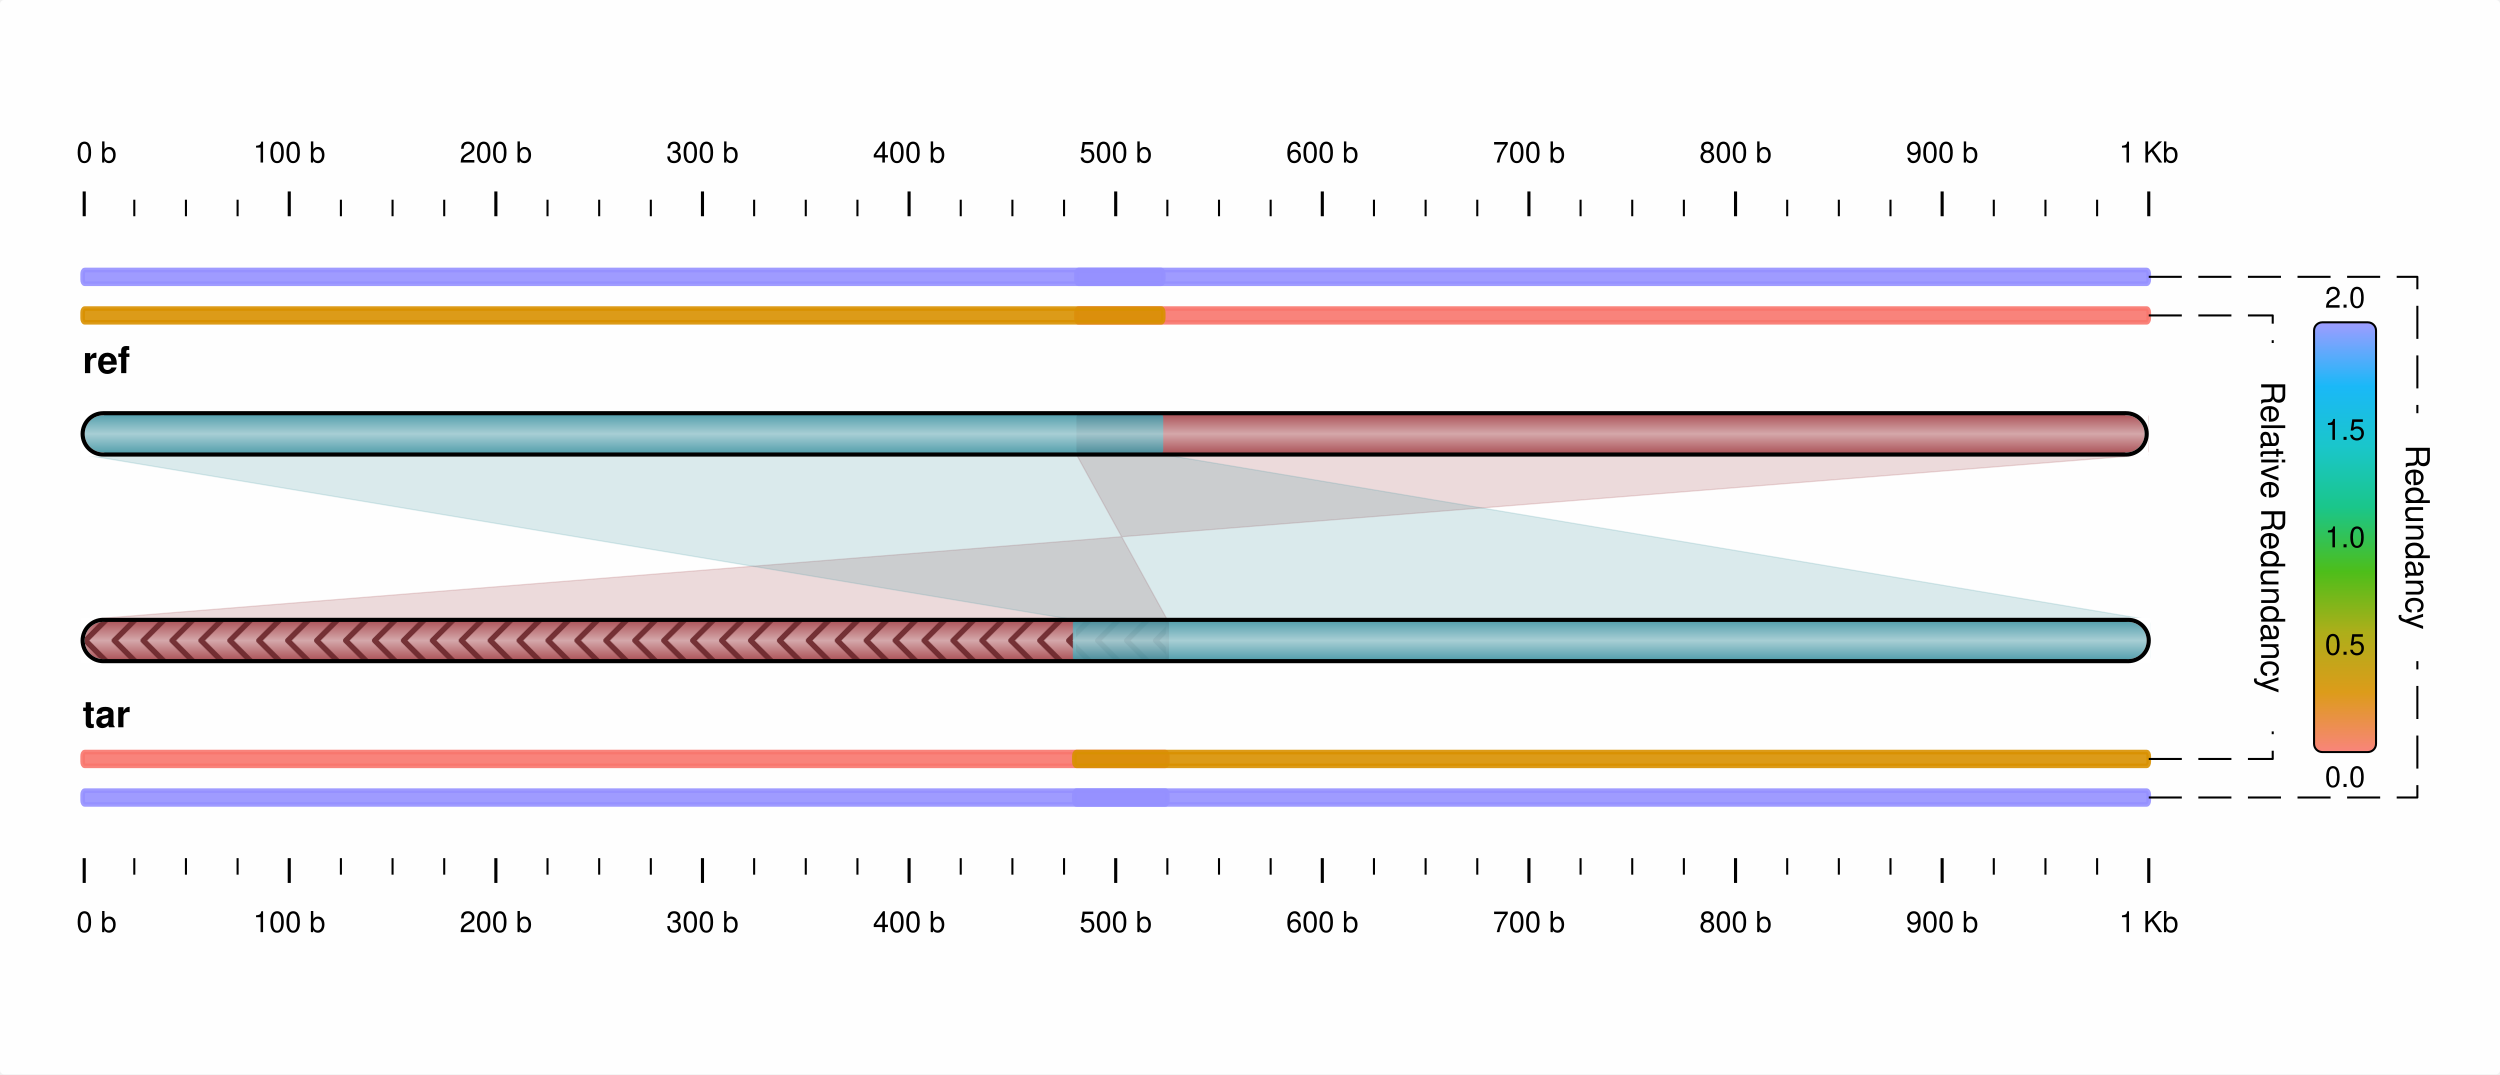
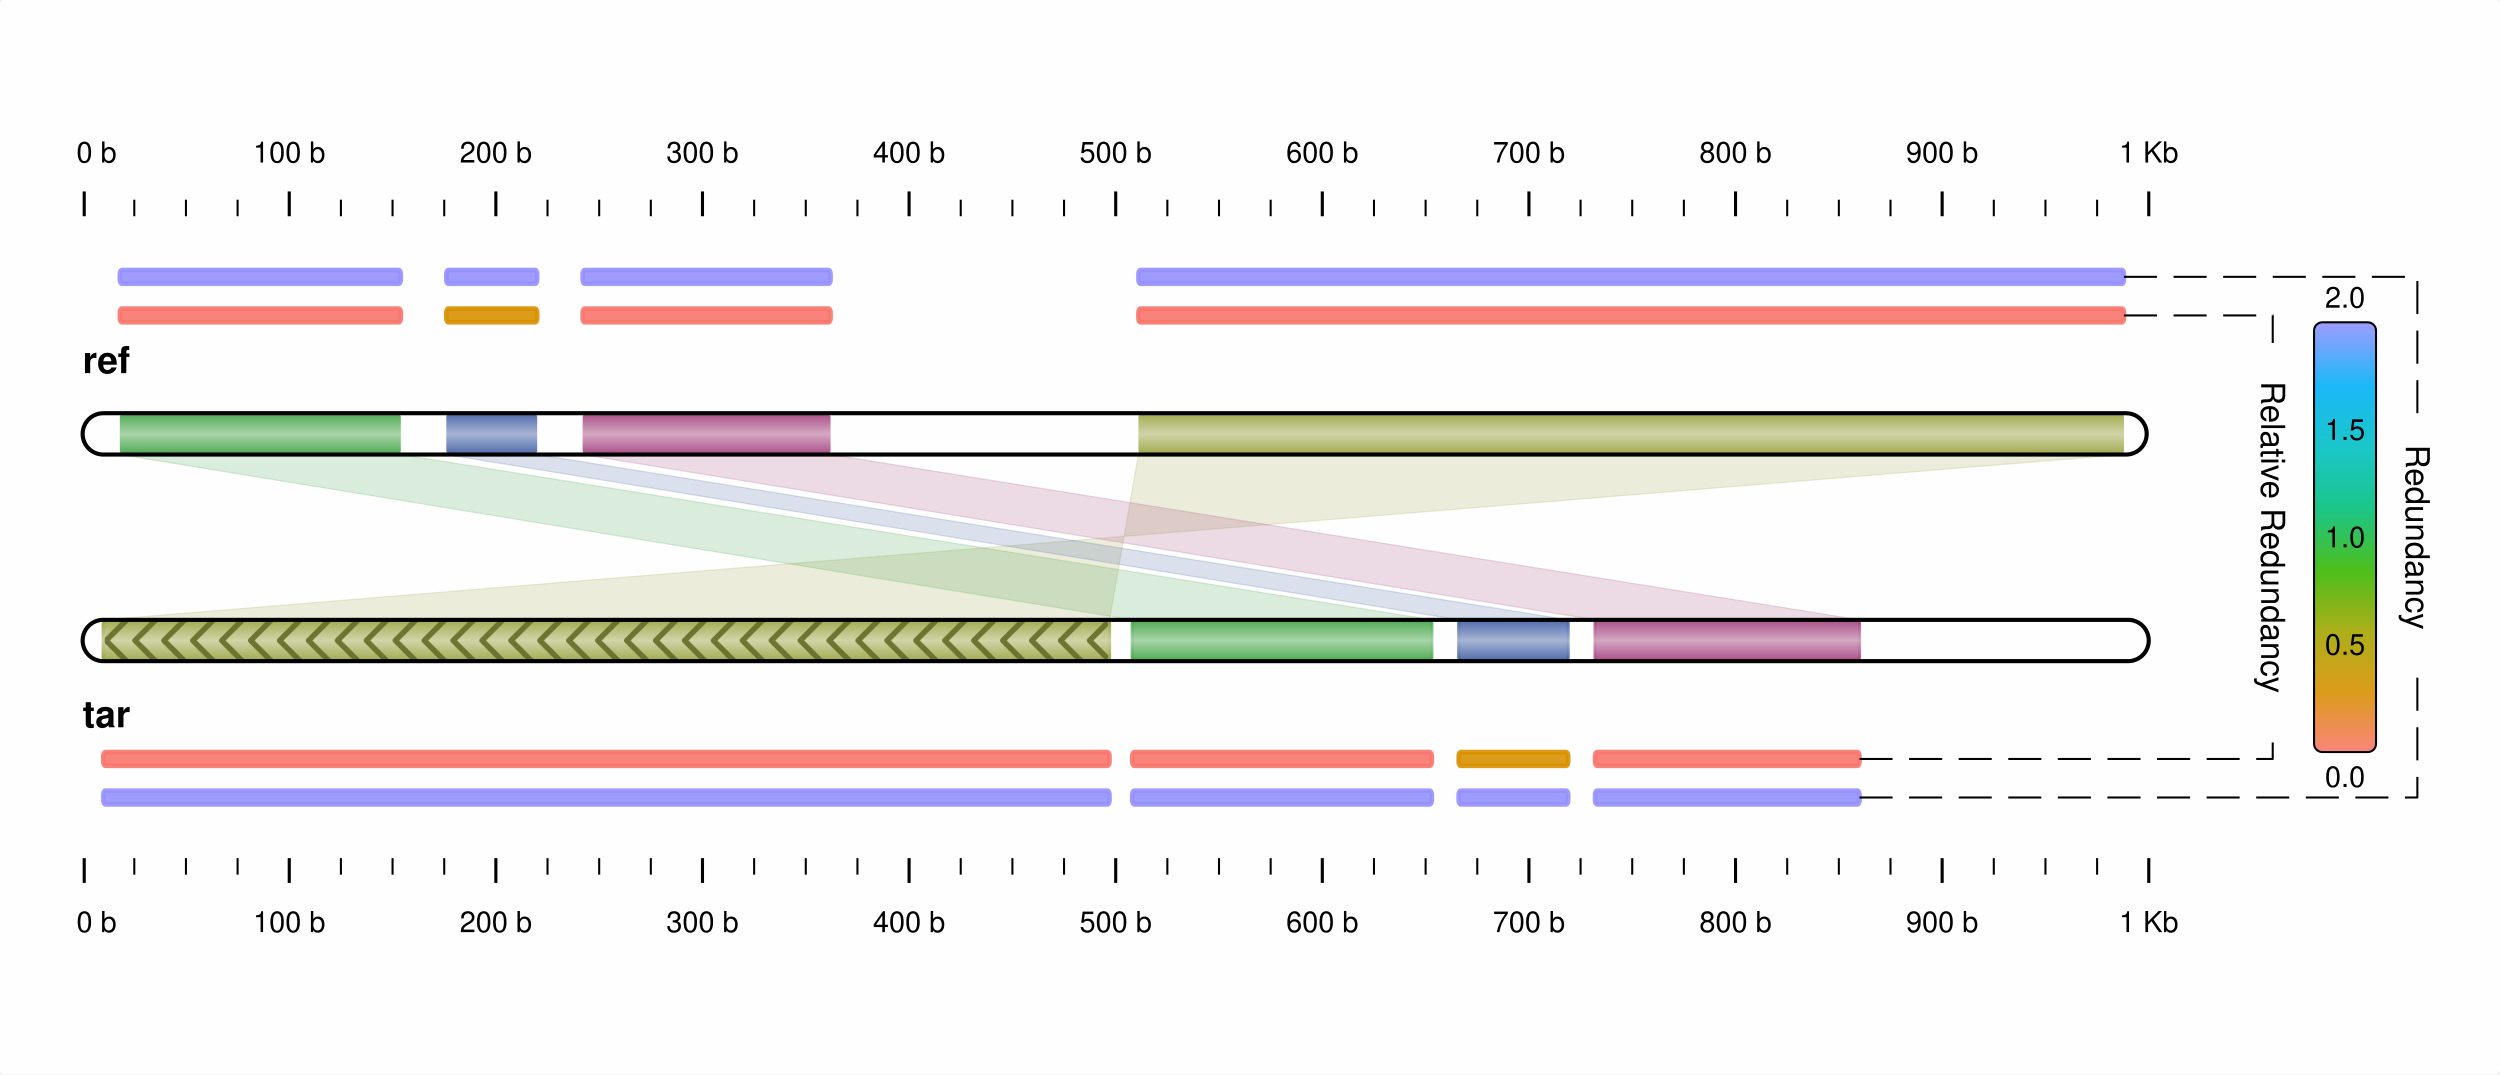
<svg xmlns="http://www.w3.org/2000/svg" viewBox="0 0 605 260">
  <rect x="0.00" y="0.00" width="605.00" height="260.00" rx="1.00" ry="1.00" fill="white" fill-opacity="0.90" stroke="white" stroke-width="0.00" stroke-opacity="1.00" />
  <text id="18.50000039.333332" x="18.50" y="39.33" dominant-baseline="" baseline-shift="" alignment-baseline="" font-size="7px" font-family="Helvetica,Arial" font-variant="normal" text-anchor="start" text-align="start" line-height="125%%">
0 b</text>
  <line id="20.37500046.33333220.37500052.333332" x1="20.38" y1="46.33" x2="20.38" y2="52.33" stroke-width="0.75" stroke="black" />
  <line id="32.50000048.33333232.50000052.333332" x1="32.50" y1="48.33" x2="32.50" y2="52.33" stroke-width="0.50" stroke="black" />
  <line id="45.00000048.33333245.00000052.333332" x1="45.00" y1="48.33" x2="45.00" y2="52.33" stroke-width="0.50" stroke="black" />
  <line id="57.50000048.33333257.50000052.333332" x1="57.50" y1="48.33" x2="57.50" y2="52.33" stroke-width="0.50" stroke="black" />
  <line id="70.00000046.33333270.00000052.333332" x1="70.00" y1="46.33" x2="70.00" y2="52.33" stroke-width="0.75" stroke="black" />
  <text id="70.00000039.333332" x="70.00" y="39.33" dominant-baseline="" baseline-shift="" alignment-baseline="" font-size="7px" font-weight="normal" font-family="Helvetica,Arial" font-variant="normal" text-anchor="middle" text-align="start" line-height="125%%">
100 b</text>
  <line id="82.50000048.33333282.50000052.333332" x1="82.50" y1="48.33" x2="82.50" y2="52.33" stroke-width="0.50" stroke="black" />
  <line id="95.00000048.33333295.00000052.333332" x1="95.00" y1="48.33" x2="95.00" y2="52.33" stroke-width="0.50" stroke="black" />
  <line id="107.50000048.333332107.50000052.333332" x1="107.50" y1="48.33" x2="107.50" y2="52.33" stroke-width="0.50" stroke="black" />
  <line id="120.00000046.333332120.00000052.333332" x1="120.00" y1="46.33" x2="120.00" y2="52.33" stroke-width="0.75" stroke="black" />
  <text id="120.00000039.333332" x="120.00" y="39.33" dominant-baseline="" baseline-shift="" alignment-baseline="" font-size="7px" font-weight="normal" font-family="Helvetica,Arial" font-variant="normal" text-anchor="middle" text-align="start" line-height="125%%">
200 b</text>
  <line id="132.50000048.333332132.50000052.333332" x1="132.50" y1="48.33" x2="132.50" y2="52.33" stroke-width="0.50" stroke="black" />
  <line id="145.00000048.333332145.00000052.333332" x1="145.00" y1="48.33" x2="145.00" y2="52.33" stroke-width="0.50" stroke="black" />
  <line id="157.50000048.333332157.50000052.333332" x1="157.50" y1="48.33" x2="157.50" y2="52.33" stroke-width="0.50" stroke="black" />
  <line id="170.00000046.333332170.00000052.333332" x1="170.00" y1="46.33" x2="170.00" y2="52.33" stroke-width="0.75" stroke="black" />
  <text id="170.00000039.333332" x="170.00" y="39.33" dominant-baseline="" baseline-shift="" alignment-baseline="" font-size="7px" font-weight="normal" font-family="Helvetica,Arial" font-variant="normal" text-anchor="middle" text-align="start" line-height="125%%">
300 b</text>
  <line id="182.50000048.333332182.50000052.333332" x1="182.50" y1="48.33" x2="182.50" y2="52.33" stroke-width="0.50" stroke="black" />
  <line id="195.00000048.333332195.00000052.333332" x1="195.00" y1="48.33" x2="195.00" y2="52.33" stroke-width="0.50" stroke="black" />
  <line id="207.50000048.333332207.50000052.333332" x1="207.50" y1="48.33" x2="207.50" y2="52.33" stroke-width="0.50" stroke="black" />
  <line id="220.00000046.333332220.00000052.333332" x1="220.00" y1="46.33" x2="220.00" y2="52.33" stroke-width="0.75" stroke="black" />
  <text id="220.00000039.333332" x="220.00" y="39.33" dominant-baseline="" baseline-shift="" alignment-baseline="" font-size="7px" font-weight="normal" font-family="Helvetica,Arial" font-variant="normal" text-anchor="middle" text-align="start" line-height="125%%">
400 b</text>
  <line id="232.50000048.333332232.50000052.333332" x1="232.50" y1="48.33" x2="232.50" y2="52.33" stroke-width="0.50" stroke="black" />
  <line id="245.00000048.333332245.00000052.333332" x1="245.00" y1="48.33" x2="245.00" y2="52.33" stroke-width="0.50" stroke="black" />
  <line id="257.50000048.333332257.50000052.333332" x1="257.50" y1="48.33" x2="257.50" y2="52.33" stroke-width="0.50" stroke="black" />
  <line id="270.00000046.333332270.00000052.333332" x1="270.00" y1="46.33" x2="270.00" y2="52.33" stroke-width="0.75" stroke="black" />
  <text id="270.00000039.333332" x="270.00" y="39.33" dominant-baseline="" baseline-shift="" alignment-baseline="" font-size="7px" font-weight="normal" font-family="Helvetica,Arial" font-variant="normal" text-anchor="middle" text-align="start" line-height="125%%">
500 b</text>
  <line id="282.50000048.333332282.50000052.333332" x1="282.50" y1="48.33" x2="282.50" y2="52.33" stroke-width="0.50" stroke="black" />
  <line id="295.00000048.333332295.00000052.333332" x1="295.00" y1="48.33" x2="295.00" y2="52.33" stroke-width="0.50" stroke="black" />
  <line id="307.50000048.333332307.50000052.333332" x1="307.50" y1="48.33" x2="307.50" y2="52.33" stroke-width="0.50" stroke="black" />
  <line id="320.00000046.333332320.00000052.333332" x1="320.00" y1="46.33" x2="320.00" y2="52.33" stroke-width="0.75" stroke="black" />
  <text id="320.00000039.333332" x="320.00" y="39.33" dominant-baseline="" baseline-shift="" alignment-baseline="" font-size="7px" font-weight="normal" font-family="Helvetica,Arial" font-variant="normal" text-anchor="middle" text-align="start" line-height="125%%">
600 b</text>
  <line id="332.50000048.333332332.50000052.333332" x1="332.50" y1="48.33" x2="332.50" y2="52.33" stroke-width="0.50" stroke="black" />
  <line id="345.00000048.333332345.00000052.333332" x1="345.00" y1="48.33" x2="345.00" y2="52.33" stroke-width="0.50" stroke="black" />
  <line id="357.50000048.333332357.50000052.333332" x1="357.50" y1="48.33" x2="357.50" y2="52.33" stroke-width="0.50" stroke="black" />
  <line id="370.00000046.333332370.00000052.333332" x1="370.00" y1="46.33" x2="370.00" y2="52.33" stroke-width="0.75" stroke="black" />
  <text id="370.00000039.333332" x="370.00" y="39.33" dominant-baseline="" baseline-shift="" alignment-baseline="" font-size="7px" font-weight="normal" font-family="Helvetica,Arial" font-variant="normal" text-anchor="middle" text-align="start" line-height="125%%">
700 b</text>
  <line id="382.50000048.333332382.50000052.333332" x1="382.50" y1="48.33" x2="382.50" y2="52.33" stroke-width="0.50" stroke="black" />
  <line id="395.00000048.333332395.00000052.333332" x1="395.00" y1="48.33" x2="395.00" y2="52.33" stroke-width="0.50" stroke="black" />
  <line id="407.50000048.333332407.50000052.333332" x1="407.50" y1="48.33" x2="407.50" y2="52.33" stroke-width="0.50" stroke="black" />
  <line id="420.00000046.333332420.00000052.333332" x1="420.00" y1="46.33" x2="420.00" y2="52.33" stroke-width="0.75" stroke="black" />
  <text id="420.00000039.333332" x="420.00" y="39.33" dominant-baseline="" baseline-shift="" alignment-baseline="" font-size="7px" font-weight="normal" font-family="Helvetica,Arial" font-variant="normal" text-anchor="middle" text-align="start" line-height="125%%">
800 b</text>
  <line id="432.50000048.333332432.50000052.333332" x1="432.50" y1="48.33" x2="432.50" y2="52.33" stroke-width="0.50" stroke="black" />
  <line id="445.00000048.333332445.00000052.333332" x1="445.00" y1="48.33" x2="445.00" y2="52.33" stroke-width="0.50" stroke="black" />
  <line id="457.50000048.333332457.50000052.333332" x1="457.50" y1="48.33" x2="457.50" y2="52.33" stroke-width="0.50" stroke="black" />
  <line id="470.00000046.333332470.00000052.333332" x1="470.00" y1="46.33" x2="470.00" y2="52.33" stroke-width="0.75" stroke="black" />
  <text id="470.00000039.333332" x="470.00" y="39.33" dominant-baseline="" baseline-shift="" alignment-baseline="" font-size="7px" font-weight="normal" font-family="Helvetica,Arial" font-variant="normal" text-anchor="middle" text-align="start" line-height="125%%">
900 b</text>
  <line id="482.50000048.333332482.50000052.333332" x1="482.50" y1="48.33" x2="482.50" y2="52.33" stroke-width="0.50" stroke="black" />
  <line id="495.00000048.333332495.00000052.333332" x1="495.00" y1="48.33" x2="495.00" y2="52.33" stroke-width="0.50" stroke="black" />
  <line id="507.50000048.333332507.50000052.333332" x1="507.50" y1="48.33" x2="507.50" y2="52.33" stroke-width="0.50" stroke="black" />
  <line id="520.00000046.333332520.00000052.333332" x1="520.00" y1="46.33" x2="520.00" y2="52.33" stroke-width="0.75" stroke="black" />
  <text id="520.00000039.333332" x="520.00" y="39.33" dominant-baseline="" baseline-shift="" alignment-baseline="" font-size="7px" font-weight="normal" font-family="Helvetica,Arial" font-variant="normal" text-anchor="middle" text-align="start" line-height="125%%">
1 Kb</text>
  <text id="18.500000225.566666" x="18.50" y="225.57" dominant-baseline="" baseline-shift="" alignment-baseline="" font-size="7px" font-family="Helvetica,Arial" font-variant="normal" text-anchor="start" text-align="start" line-height="125%%">
0 b</text>
  <line id="20.375000213.66667220.375000207.666672" x1="20.38" y1="213.67" x2="20.38" y2="207.67" stroke-width="0.75" stroke="black" />
  <line id="32.500000211.66667232.500000207.666672" x1="32.50" y1="211.67" x2="32.50" y2="207.67" stroke-width="0.50" stroke="black" />
  <line id="45.000000211.66667245.000000207.666672" x1="45.00" y1="211.67" x2="45.00" y2="207.67" stroke-width="0.50" stroke="black" />
  <line id="57.500000211.66667257.500000207.666672" x1="57.50" y1="211.67" x2="57.50" y2="207.67" stroke-width="0.50" stroke="black" />
  <line id="70.000000213.66667270.000000207.666672" x1="70.00" y1="213.67" x2="70.00" y2="207.67" stroke-width="0.75" stroke="black" />
  <text id="70.000000225.566666" x="70.00" y="225.57" dominant-baseline="" baseline-shift="" alignment-baseline="" font-size="7px" font-weight="normal" font-family="Helvetica,Arial" font-variant="normal" text-anchor="middle" text-align="start" line-height="125%%">
100 b</text>
  <line id="82.500000211.66667282.500000207.666672" x1="82.50" y1="211.67" x2="82.50" y2="207.67" stroke-width="0.50" stroke="black" />
  <line id="95.000000211.66667295.000000207.666672" x1="95.00" y1="211.67" x2="95.00" y2="207.67" stroke-width="0.50" stroke="black" />
  <line id="107.500000211.666672107.500000207.666672" x1="107.50" y1="211.67" x2="107.50" y2="207.67" stroke-width="0.50" stroke="black" />
  <line id="120.000000213.666672120.000000207.666672" x1="120.00" y1="213.67" x2="120.00" y2="207.67" stroke-width="0.75" stroke="black" />
  <text id="120.000000225.566666" x="120.00" y="225.57" dominant-baseline="" baseline-shift="" alignment-baseline="" font-size="7px" font-weight="normal" font-family="Helvetica,Arial" font-variant="normal" text-anchor="middle" text-align="start" line-height="125%%">
200 b</text>
  <line id="132.500000211.666672132.500000207.666672" x1="132.50" y1="211.67" x2="132.50" y2="207.67" stroke-width="0.50" stroke="black" />
  <line id="145.000000211.666672145.000000207.666672" x1="145.00" y1="211.67" x2="145.00" y2="207.67" stroke-width="0.50" stroke="black" />
  <line id="157.500000211.666672157.500000207.666672" x1="157.50" y1="211.67" x2="157.50" y2="207.67" stroke-width="0.50" stroke="black" />
  <line id="170.000000213.666672170.000000207.666672" x1="170.00" y1="213.67" x2="170.00" y2="207.67" stroke-width="0.75" stroke="black" />
  <text id="170.000000225.566666" x="170.00" y="225.57" dominant-baseline="" baseline-shift="" alignment-baseline="" font-size="7px" font-weight="normal" font-family="Helvetica,Arial" font-variant="normal" text-anchor="middle" text-align="start" line-height="125%%">
300 b</text>
  <line id="182.500000211.666672182.500000207.666672" x1="182.50" y1="211.67" x2="182.50" y2="207.67" stroke-width="0.50" stroke="black" />
  <line id="195.000000211.666672195.000000207.666672" x1="195.00" y1="211.67" x2="195.00" y2="207.67" stroke-width="0.50" stroke="black" />
  <line id="207.500000211.666672207.500000207.666672" x1="207.50" y1="211.67" x2="207.50" y2="207.67" stroke-width="0.50" stroke="black" />
  <line id="220.000000213.666672220.000000207.666672" x1="220.00" y1="213.67" x2="220.00" y2="207.67" stroke-width="0.75" stroke="black" />
  <text id="220.000000225.566666" x="220.00" y="225.57" dominant-baseline="" baseline-shift="" alignment-baseline="" font-size="7px" font-weight="normal" font-family="Helvetica,Arial" font-variant="normal" text-anchor="middle" text-align="start" line-height="125%%">
400 b</text>
  <line id="232.500000211.666672232.500000207.666672" x1="232.50" y1="211.67" x2="232.50" y2="207.67" stroke-width="0.50" stroke="black" />
  <line id="245.000000211.666672245.000000207.666672" x1="245.00" y1="211.67" x2="245.00" y2="207.67" stroke-width="0.50" stroke="black" />
  <line id="257.500000211.666672257.500000207.666672" x1="257.50" y1="211.67" x2="257.50" y2="207.67" stroke-width="0.50" stroke="black" />
  <line id="270.000000213.666672270.000000207.666672" x1="270.00" y1="213.67" x2="270.00" y2="207.67" stroke-width="0.75" stroke="black" />
  <text id="270.000000225.566666" x="270.00" y="225.57" dominant-baseline="" baseline-shift="" alignment-baseline="" font-size="7px" font-weight="normal" font-family="Helvetica,Arial" font-variant="normal" text-anchor="middle" text-align="start" line-height="125%%">
500 b</text>
  <line id="282.500000211.666672282.500000207.666672" x1="282.50" y1="211.67" x2="282.50" y2="207.67" stroke-width="0.50" stroke="black" />
  <line id="295.000000211.666672295.000000207.666672" x1="295.00" y1="211.67" x2="295.00" y2="207.67" stroke-width="0.50" stroke="black" />
  <line id="307.500000211.666672307.500000207.666672" x1="307.50" y1="211.67" x2="307.50" y2="207.67" stroke-width="0.50" stroke="black" />
  <line id="320.000000213.666672320.000000207.666672" x1="320.00" y1="213.67" x2="320.00" y2="207.67" stroke-width="0.75" stroke="black" />
  <text id="320.000000225.566666" x="320.00" y="225.57" dominant-baseline="" baseline-shift="" alignment-baseline="" font-size="7px" font-weight="normal" font-family="Helvetica,Arial" font-variant="normal" text-anchor="middle" text-align="start" line-height="125%%">
600 b</text>
  <line id="332.500000211.666672332.500000207.666672" x1="332.50" y1="211.67" x2="332.50" y2="207.67" stroke-width="0.50" stroke="black" />
  <line id="345.000000211.666672345.000000207.666672" x1="345.00" y1="211.67" x2="345.00" y2="207.67" stroke-width="0.50" stroke="black" />
  <line id="357.500000211.666672357.500000207.666672" x1="357.50" y1="211.67" x2="357.50" y2="207.67" stroke-width="0.50" stroke="black" />
  <line id="370.000000213.666672370.000000207.666672" x1="370.00" y1="213.67" x2="370.00" y2="207.67" stroke-width="0.75" stroke="black" />
  <text id="370.000000225.566666" x="370.00" y="225.57" dominant-baseline="" baseline-shift="" alignment-baseline="" font-size="7px" font-weight="normal" font-family="Helvetica,Arial" font-variant="normal" text-anchor="middle" text-align="start" line-height="125%%">
700 b</text>
  <line id="382.500000211.666672382.500000207.666672" x1="382.50" y1="211.67" x2="382.50" y2="207.67" stroke-width="0.50" stroke="black" />
  <line id="395.000000211.666672395.000000207.666672" x1="395.00" y1="211.67" x2="395.00" y2="207.67" stroke-width="0.50" stroke="black" />
  <line id="407.500000211.666672407.500000207.666672" x1="407.50" y1="211.67" x2="407.50" y2="207.67" stroke-width="0.50" stroke="black" />
  <line id="420.000000213.666672420.000000207.666672" x1="420.00" y1="213.67" x2="420.00" y2="207.67" stroke-width="0.75" stroke="black" />
  <text id="420.000000225.566666" x="420.00" y="225.57" dominant-baseline="" baseline-shift="" alignment-baseline="" font-size="7px" font-weight="normal" font-family="Helvetica,Arial" font-variant="normal" text-anchor="middle" text-align="start" line-height="125%%">
800 b</text>
  <line id="432.500000211.666672432.500000207.666672" x1="432.50" y1="211.67" x2="432.50" y2="207.67" stroke-width="0.50" stroke="black" />
  <line id="445.000000211.666672445.000000207.666672" x1="445.00" y1="211.67" x2="445.00" y2="207.67" stroke-width="0.50" stroke="black" />
  <line id="457.500000211.666672457.500000207.666672" x1="457.50" y1="211.67" x2="457.50" y2="207.67" stroke-width="0.50" stroke="black" />
  <line id="470.000000213.666672470.000000207.666672" x1="470.00" y1="213.67" x2="470.00" y2="207.67" stroke-width="0.75" stroke="black" />
  <text id="470.000000225.566666" x="470.00" y="225.57" dominant-baseline="" baseline-shift="" alignment-baseline="" font-size="7px" font-weight="normal" font-family="Helvetica,Arial" font-variant="normal" text-anchor="middle" text-align="start" line-height="125%%">
900 b</text>
  <line id="482.500000211.666672482.500000207.666672" x1="482.50" y1="211.67" x2="482.50" y2="207.67" stroke-width="0.50" stroke="black" />
  <line id="495.000000211.666672495.000000207.666672" x1="495.00" y1="211.67" x2="495.00" y2="207.67" stroke-width="0.50" stroke="black" />
  <line id="507.500000211.666672507.500000207.666672" x1="507.50" y1="211.67" x2="507.50" y2="207.67" stroke-width="0.50" stroke="black" />
  <line id="520.000000213.666672520.000000207.666672" x1="520.00" y1="213.67" x2="520.00" y2="207.67" stroke-width="0.75" stroke="black" />
  <text id="520.000000225.566666" x="520.00" y="225.57" dominant-baseline="" baseline-shift="" alignment-baseline="" font-size="7px" font-weight="normal" font-family="Helvetica,Arial" font-variant="normal" text-anchor="middle" text-align="start" line-height="125%%">
1 Kb</text>
  <defs id="">
-     <linearGradient id="grad260.500000110.000000" x1="0%" y1="0%" x2="100%" y2="0%">
-       <stop offset="0%" stop-color="#A03B41" stop-opacity="1.00" />
-       <stop offset="50%" stop-color="#CF9DA0" stop-opacity="1.00" />
-       <stop offset="100%" stop-color="#A03B41" stop-opacity="1.00" />
-     </linearGradient>
-   </defs>
-   <rect x="260.50" y="110.00" width="10.00" height="259.50" rx="1.00" ry="1.00" fill="url(#grad260.500000110.000000)" fill-opacity="0.90" stroke-width="0.75" stroke-opacity="0.90" transform="rotate(-90 260.5 110)" />
-   <defs id="">
-     <linearGradient id="grad260.500000110.000000NRC" x1="0%" y1="0%" x2="100%" y2="0%">
-       <stop offset="100%" stop-color="#F8766D" stop-opacity="1.00" />
-     </linearGradient>
-   </defs>
-   <rect x="292.50" y="110.00" width="3.33" height="259.50" rx="1.00" ry="0.50" fill="url(#grad260.500000110.000000NRC)" fill-opacity="0.90" stroke="url(#grad260.500000110.000000NRC)" stroke-width="1.12" stroke-opacity="0.90" transform="rotate(-90 260.5 110)" />
-   <defs id="">
-     <linearGradient id="grad260.500000110.000000NRCRedun" x1="0%" y1="0%" x2="100%" y2="0%">
-       <stop offset="100%" stop-color="#9590FF" stop-opacity="1.00" />
-     </linearGradient>
-   </defs>
-   <rect x="301.83" y="110.00" width="3.33" height="259.50" rx="1.00" ry="0.50" fill="url(#grad260.500000110.000000NRCRedun)" fill-opacity="0.90" stroke="url(#grad260.500000110.000000NRCRedun)" stroke-width="1.12" stroke-opacity="0.90" transform="rotate(-90 260.5 110)" />
-   <defs id="">
-     <linearGradient id="grad20.000000160.000000" x1="0%" y1="0%" x2="100%" y2="0%">
-       <stop offset="0%" stop-color="#A03B41" stop-opacity="1.00" />
-       <stop offset="50%" stop-color="#CF9DA0" stop-opacity="1.00" />
-       <stop offset="100%" stop-color="#A03B41" stop-opacity="1.00" />
-     </linearGradient>
-   </defs>
-   <rect x="20.00" y="160.00" width="10.00" height="262.50" rx="1.00" ry="1.00" fill="url(#grad20.000000160.000000)" fill-opacity="0.90" stroke="url(#grad20.000000160.000000)" stroke-width="0.75" stroke-opacity="0.90" transform="rotate(-90 20 160)" />
-   <defs id="">
-     <pattern id="Wavy20.000000160.000000" x="20.00" y="160.00" width="10.00" height="7.00" patternUnits="userSpaceOnUse">
-       <path id="" d="m -0.67,6.34 l 5.66,-5.67 l 5.66,5.67 " fill="none" fill-opacity="0.90" stroke="#6B272B" stroke-opacity="1.00" stroke-linejoin="round" stroke-width="1.33" />
+     <linearGradient id="grad275.500000110.000000" x1="0%" y1="0%" x2="100%" y2="0%">
+       <stop offset="0%" stop-color="#96A03B" stop-opacity="1.00" />
+       <stop offset="50%" stop-color="#CACF9D" stop-opacity="1.00" />
+       <stop offset="100%" stop-color="#96A03B" stop-opacity="1.00" />
+     </linearGradient>
+   </defs>
+   <rect x="275.50" y="110.00" width="10.00" height="238.50" rx="1.00" ry="1.00" fill="url(#grad275.500000110.000000)" fill-opacity="0.90" stroke-width="0.75" stroke-opacity="0.90" transform="rotate(-90 275.5 110)" />
+   <defs id="">
+     <linearGradient id="grad275.500000110.000000NRC" x1="0%" y1="0%" x2="100%" y2="0%">
+       <stop offset="100%" stop-color="#F8766D" stop-opacity="1.00" />
+     </linearGradient>
+   </defs>
+   <rect x="307.50" y="110.00" width="3.33" height="238.50" rx="1.00" ry="0.50" fill="url(#grad275.500000110.000000NRC)" fill-opacity="0.90" stroke="url(#grad275.500000110.000000NRC)" stroke-width="1.12" stroke-opacity="0.90" transform="rotate(-90 275.5 110)" />
+   <defs id="">
+     <linearGradient id="grad275.500000110.000000NRCRedun" x1="0%" y1="0%" x2="100%" y2="0%">
+       <stop offset="100%" stop-color="#9590FF" stop-opacity="1.00" />
+     </linearGradient>
+   </defs>
+   <rect x="316.83" y="110.00" width="3.33" height="238.50" rx="1.00" ry="0.50" fill="url(#grad275.500000110.000000NRCRedun)" fill-opacity="0.90" stroke="url(#grad275.500000110.000000NRCRedun)" stroke-width="1.12" stroke-opacity="0.90" transform="rotate(-90 275.5 110)" />
+   <defs id="">
+     <linearGradient id="grad25.000000160.000000" x1="0%" y1="0%" x2="100%" y2="0%">
+       <stop offset="0%" stop-color="#96A03B" stop-opacity="1.00" />
+       <stop offset="50%" stop-color="#CACF9D" stop-opacity="1.00" />
+       <stop offset="100%" stop-color="#96A03B" stop-opacity="1.00" />
+     </linearGradient>
+   </defs>
+   <rect x="25.00" y="160.00" width="10.00" height="243.50" rx="1.00" ry="1.00" fill="url(#grad25.000000160.000000)" fill-opacity="0.90" stroke="url(#grad25.000000160.000000)" stroke-width="0.75" stroke-opacity="0.90" transform="rotate(-90 25 160)" />
+   <defs id="">
+     <pattern id="Wavy25.000000160.000000" x="25.00" y="160.00" width="10.00" height="7.00" patternUnits="userSpaceOnUse">
+       <path id="" d="m -0.67,6.34 l 5.66,-5.67 l 5.66,5.67 " fill="none" fill-opacity="0.90" stroke="#646B27" stroke-opacity="1.00" stroke-linejoin="round" stroke-width="1.33" />
    </pattern>
  </defs>
-   <rect x="20.00" y="160.00" width="10.00" height="262.50" rx="1.00" ry="1.00" fill="url(#Wavy20.000000160.000000)" fill-opacity="0.90" stroke="url(#grad20.000000160.000000)" stroke-width="0.75" stroke-opacity="0.90" transform="rotate(-90 20 160)" />
-   <defs id="">
-     <linearGradient id="grad20.000000160.000000NRC" x1="0%" y1="0%" x2="100%" y2="0%">
-       <stop offset="100%" stop-color="#F8766D" stop-opacity="1.00" />
-     </linearGradient>
-   </defs>
-   <rect x="-5.33" y="160.00" width="3.33" height="262.50" rx="1.00" ry="0.50" fill="url(#grad20.000000160.000000NRC)" fill-opacity="0.90" stroke="url(#grad20.000000160.000000NRC)" stroke-width="1.12" stroke-opacity="0.90" transform="rotate(-90 20 160)" />
-   <defs id="">
-     <linearGradient id="grad20.000000160.000000NRCRedun" x1="0%" y1="0%" x2="100%" y2="0%">
-       <stop offset="100%" stop-color="#9590FF" stop-opacity="1.00" />
-     </linearGradient>
-   </defs>
-   <rect x="-14.67" y="160.00" width="3.33" height="262.50" rx="1.00" ry="0.50" fill="url(#grad20.000000160.000000NRCRedun)" fill-opacity="0.90" stroke="url(#grad20.000000160.000000NRCRedun)" stroke-width="1.12" stroke-opacity="0.90" transform="rotate(-90 20 160)" />
-   <polygon points="260.50,110.00 520.00,110.00 20.00,150.00 282.50,150.00 " fill="#A03B41" stroke="#A03B41" stroke-width="0.30" stroke-opacity="0.18" fill-opacity="0.18" />
-   <defs id="">
-     <linearGradient id="grad20.000000110.000000" x1="0%" y1="0%" x2="100%" y2="0%">
-       <stop offset="0%" stop-color="#3B91A0" stop-opacity="1.00" />
-       <stop offset="50%" stop-color="#9DC8CF" stop-opacity="1.00" />
-       <stop offset="100%" stop-color="#3B91A0" stop-opacity="1.00" />
-     </linearGradient>
-   </defs>
-   <rect x="20.00" y="110.00" width="10.00" height="261.50" rx="1.00" ry="1.00" fill="url(#grad20.000000110.000000)" fill-opacity="0.90" stroke-width="0.75" stroke-opacity="0.90" transform="rotate(-90 20 110)" />
-   <defs id="">
-     <linearGradient id="grad20.000000110.000000NRC" x1="0%" y1="0%" x2="100%" y2="0%">
+   <rect x="25.00" y="160.00" width="10.00" height="243.50" rx="1.00" ry="1.00" fill="url(#Wavy25.000000160.000000)" fill-opacity="0.90" stroke="url(#grad25.000000160.000000)" stroke-width="0.75" stroke-opacity="0.90" transform="rotate(-90 25 160)" />
+   <defs id="">
+     <linearGradient id="grad25.000000160.000000NRC" x1="0%" y1="0%" x2="100%" y2="0%">
+       <stop offset="100%" stop-color="#F8766D" stop-opacity="1.00" />
+     </linearGradient>
+   </defs>
+   <rect x="-0.33" y="160.00" width="3.33" height="243.50" rx="1.00" ry="0.50" fill="url(#grad25.000000160.000000NRC)" fill-opacity="0.90" stroke="url(#grad25.000000160.000000NRC)" stroke-width="1.12" stroke-opacity="0.90" transform="rotate(-90 25 160)" />
+   <defs id="">
+     <linearGradient id="grad25.000000160.000000NRCRedun" x1="0%" y1="0%" x2="100%" y2="0%">
+       <stop offset="100%" stop-color="#9590FF" stop-opacity="1.00" />
+     </linearGradient>
+   </defs>
+   <rect x="-9.67" y="160.00" width="3.33" height="243.50" rx="1.00" ry="0.50" fill="url(#grad25.000000160.000000NRCRedun)" fill-opacity="0.90" stroke="url(#grad25.000000160.000000NRCRedun)" stroke-width="1.12" stroke-opacity="0.90" transform="rotate(-90 25 160)" />
+   <polygon points="275.50,110.00 514.00,110.00 25.00,150.00 268.50,150.00 " fill="#96A03B" stroke="#96A03B" stroke-width="0.30" stroke-opacity="0.18" fill-opacity="0.18" />
+   <defs id="">
+     <linearGradient id="grad141.000000110.000000" x1="0%" y1="0%" x2="100%" y2="0%">
+       <stop offset="0%" stop-color="#A03B79" stop-opacity="1.00" />
+       <stop offset="50%" stop-color="#CF9DBC" stop-opacity="1.00" />
+       <stop offset="100%" stop-color="#A03B79" stop-opacity="1.00" />
+     </linearGradient>
+   </defs>
+   <rect x="141.00" y="110.00" width="10.00" height="60.00" rx="1.00" ry="1.00" fill="url(#grad141.000000110.000000)" fill-opacity="0.90" stroke-width="0.75" stroke-opacity="0.90" transform="rotate(-90 141 110)" />
+   <defs id="">
+     <linearGradient id="grad141.000000110.000000NRC" x1="0%" y1="0%" x2="100%" y2="0%">
+       <stop offset="100%" stop-color="#F8766D" stop-opacity="1.00" />
+     </linearGradient>
+   </defs>
+   <rect x="173.00" y="110.00" width="3.33" height="60.00" rx="1.00" ry="0.50" fill="url(#grad141.000000110.000000NRC)" fill-opacity="0.90" stroke="url(#grad141.000000110.000000NRC)" stroke-width="1.12" stroke-opacity="0.90" transform="rotate(-90 141 110)" />
+   <defs id="">
+     <linearGradient id="grad141.000000110.000000NRCRedun" x1="0%" y1="0%" x2="100%" y2="0%">
+       <stop offset="100%" stop-color="#9590FF" stop-opacity="1.00" />
+     </linearGradient>
+   </defs>
+   <rect x="182.33" y="110.00" width="3.33" height="60.00" rx="1.00" ry="0.50" fill="url(#grad141.000000110.000000NRCRedun)" fill-opacity="0.90" stroke="url(#grad141.000000110.000000NRCRedun)" stroke-width="1.12" stroke-opacity="0.90" transform="rotate(-90 141 110)" />
+   <defs id="">
+     <linearGradient id="grad386.000000160.000000" x1="0%" y1="0%" x2="100%" y2="0%">
+       <stop offset="0%" stop-color="#A03B79" stop-opacity="1.00" />
+       <stop offset="50%" stop-color="#CF9DBC" stop-opacity="1.00" />
+       <stop offset="100%" stop-color="#A03B79" stop-opacity="1.00" />
+     </linearGradient>
+   </defs>
+   <rect x="386.00" y="160.00" width="10.00" height="64.00" rx="1.00" ry="1.00" fill="url(#grad386.000000160.000000)" fill-opacity="0.90" stroke="url(#grad386.000000160.000000)" stroke-width="0.75" stroke-opacity="0.90" transform="rotate(-90 386 160)" />
+   <defs id="">
+     <linearGradient id="grad386.000000160.000000NRC" x1="0%" y1="0%" x2="100%" y2="0%">
+       <stop offset="100%" stop-color="#F8766D" stop-opacity="1.00" />
+     </linearGradient>
+   </defs>
+   <rect x="360.67" y="160.00" width="3.33" height="64.00" rx="1.00" ry="0.50" fill="url(#grad386.000000160.000000NRC)" fill-opacity="0.90" stroke="url(#grad386.000000160.000000NRC)" stroke-width="1.12" stroke-opacity="0.90" transform="rotate(-90 386 160)" />
+   <defs id="">
+     <linearGradient id="grad386.000000160.000000NRCRedun" x1="0%" y1="0%" x2="100%" y2="0%">
+       <stop offset="100%" stop-color="#9590FF" stop-opacity="1.00" />
+     </linearGradient>
+   </defs>
+   <rect x="351.33" y="160.00" width="3.33" height="64.00" rx="1.00" ry="0.50" fill="url(#grad386.000000160.000000NRCRedun)" fill-opacity="0.90" stroke="url(#grad386.000000160.000000NRCRedun)" stroke-width="1.12" stroke-opacity="0.90" transform="rotate(-90 386 160)" />
+   <polygon points="141.00,110.00 201.00,110.00 450.00,150.00 386.00,150.00 " fill="#A03B79" stroke="#A03B79" stroke-width="0.30" stroke-opacity="0.18" fill-opacity="0.18" />
+   <defs id="">
+     <linearGradient id="grad108.000000110.000000" x1="0%" y1="0%" x2="100%" y2="0%">
+       <stop offset="0%" stop-color="#3B59A0" stop-opacity="1.00" />
+       <stop offset="50%" stop-color="#9DACCF" stop-opacity="1.00" />
+       <stop offset="100%" stop-color="#3B59A0" stop-opacity="1.00" />
+     </linearGradient>
+   </defs>
+   <rect x="108.00" y="110.00" width="10.00" height="22.00" rx="1.00" ry="1.00" fill="url(#grad108.000000110.000000)" fill-opacity="0.90" stroke-width="0.75" stroke-opacity="0.90" transform="rotate(-90 108 110)" />
+   <defs id="">
+     <linearGradient id="grad108.000000110.000000NRC" x1="0%" y1="0%" x2="100%" y2="0%">
      <stop offset="100%" stop-color="#D89000" stop-opacity="1.00" />
    </linearGradient>
  </defs>
-   <rect x="52.00" y="110.00" width="3.33" height="261.50" rx="1.00" ry="0.50" fill="url(#grad20.000000110.000000NRC)" fill-opacity="0.90" stroke="url(#grad20.000000110.000000NRC)" stroke-width="1.12" stroke-opacity="0.90" transform="rotate(-90 20 110)" />
-   <defs id="">
-     <linearGradient id="grad20.000000110.000000NRCRedun" x1="0%" y1="0%" x2="100%" y2="0%">
-       <stop offset="100%" stop-color="#9590FF" stop-opacity="1.00" />
-     </linearGradient>
-   </defs>
-   <rect x="61.33" y="110.00" width="3.33" height="261.50" rx="1.00" ry="0.50" fill="url(#grad20.000000110.000000NRCRedun)" fill-opacity="0.90" stroke="url(#grad20.000000110.000000NRCRedun)" stroke-width="1.12" stroke-opacity="0.90" transform="rotate(-90 20 110)" />
-   <defs id="">
-     <linearGradient id="grad260.000000160.000000" x1="0%" y1="0%" x2="100%" y2="0%">
-       <stop offset="0%" stop-color="#3B91A0" stop-opacity="1.00" />
-       <stop offset="50%" stop-color="#9DC8CF" stop-opacity="1.00" />
-       <stop offset="100%" stop-color="#3B91A0" stop-opacity="1.00" />
-     </linearGradient>
-   </defs>
-   <rect x="260.00" y="160.00" width="10.00" height="260.00" rx="1.00" ry="1.00" fill="url(#grad260.000000160.000000)" fill-opacity="0.90" stroke="url(#grad260.000000160.000000)" stroke-width="0.75" stroke-opacity="0.90" transform="rotate(-90 260 160)" />
-   <defs id="">
-     <linearGradient id="grad260.000000160.000000NRC" x1="0%" y1="0%" x2="100%" y2="0%">
+   <rect x="140.00" y="110.00" width="3.33" height="22.00" rx="1.00" ry="0.50" fill="url(#grad108.000000110.000000NRC)" fill-opacity="0.90" stroke="url(#grad108.000000110.000000NRC)" stroke-width="1.12" stroke-opacity="0.90" transform="rotate(-90 108 110)" />
+   <defs id="">
+     <linearGradient id="grad108.000000110.000000NRCRedun" x1="0%" y1="0%" x2="100%" y2="0%">
+       <stop offset="100%" stop-color="#9590FF" stop-opacity="1.00" />
+     </linearGradient>
+   </defs>
+   <rect x="149.33" y="110.00" width="3.33" height="22.00" rx="1.00" ry="0.50" fill="url(#grad108.000000110.000000NRCRedun)" fill-opacity="0.90" stroke="url(#grad108.000000110.000000NRCRedun)" stroke-width="1.12" stroke-opacity="0.90" transform="rotate(-90 108 110)" />
+   <defs id="">
+     <linearGradient id="grad353.000000160.000000" x1="0%" y1="0%" x2="100%" y2="0%">
+       <stop offset="0%" stop-color="#3B59A0" stop-opacity="1.00" />
+       <stop offset="50%" stop-color="#9DACCF" stop-opacity="1.00" />
+       <stop offset="100%" stop-color="#3B59A0" stop-opacity="1.00" />
+     </linearGradient>
+   </defs>
+   <rect x="353.00" y="160.00" width="10.00" height="26.50" rx="1.00" ry="1.00" fill="url(#grad353.000000160.000000)" fill-opacity="0.90" stroke="url(#grad353.000000160.000000)" stroke-width="0.75" stroke-opacity="0.90" transform="rotate(-90 353 160)" />
+   <defs id="">
+     <linearGradient id="grad353.000000160.000000NRC" x1="0%" y1="0%" x2="100%" y2="0%">
      <stop offset="100%" stop-color="#D89000" stop-opacity="1.00" />
    </linearGradient>
  </defs>
-   <rect x="234.67" y="160.00" width="3.33" height="260.00" rx="1.00" ry="0.50" fill="url(#grad260.000000160.000000NRC)" fill-opacity="0.90" stroke="url(#grad260.000000160.000000NRC)" stroke-width="1.12" stroke-opacity="0.90" transform="rotate(-90 260 160)" />
-   <defs id="">
-     <linearGradient id="grad260.000000160.000000NRCRedun" x1="0%" y1="0%" x2="100%" y2="0%">
-       <stop offset="100%" stop-color="#9590FF" stop-opacity="1.00" />
-     </linearGradient>
-   </defs>
-   <rect x="225.33" y="160.00" width="3.33" height="260.00" rx="1.00" ry="0.50" fill="url(#grad260.000000160.000000NRCRedun)" fill-opacity="0.90" stroke="url(#grad260.000000160.000000NRCRedun)" stroke-width="1.12" stroke-opacity="0.90" transform="rotate(-90 260 160)" />
-   <polygon points="20.00,110.00 281.50,110.00 520.00,150.00 260.00,150.00 " fill="#3B91A0" stroke="#3B91A0" stroke-width="0.30" stroke-opacity="0.18" fill-opacity="0.18" />
+   <rect x="327.67" y="160.00" width="3.33" height="26.50" rx="1.00" ry="0.50" fill="url(#grad353.000000160.000000NRC)" fill-opacity="0.90" stroke="url(#grad353.000000160.000000NRC)" stroke-width="1.12" stroke-opacity="0.90" transform="rotate(-90 353 160)" />
+   <defs id="">
+     <linearGradient id="grad353.000000160.000000NRCRedun" x1="0%" y1="0%" x2="100%" y2="0%">
+       <stop offset="100%" stop-color="#9590FF" stop-opacity="1.00" />
+     </linearGradient>
+   </defs>
+   <rect x="318.33" y="160.00" width="3.33" height="26.50" rx="1.00" ry="0.50" fill="url(#grad353.000000160.000000NRCRedun)" fill-opacity="0.90" stroke="url(#grad353.000000160.000000NRCRedun)" stroke-width="1.12" stroke-opacity="0.90" transform="rotate(-90 353 160)" />
+   <polygon points="108.00,110.00 130.00,110.00 379.50,150.00 353.00,150.00 " fill="#3B59A0" stroke="#3B59A0" stroke-width="0.30" stroke-opacity="0.18" fill-opacity="0.18" />
+   <defs id="">
+     <linearGradient id="grad29.000000110.000000" x1="0%" y1="0%" x2="100%" y2="0%">
+       <stop offset="0%" stop-color="#3BA03E" stop-opacity="1.00" />
+       <stop offset="50%" stop-color="#9DCF9E" stop-opacity="1.00" />
+       <stop offset="100%" stop-color="#3BA03E" stop-opacity="1.00" />
+     </linearGradient>
+   </defs>
+   <rect x="29.00" y="110.00" width="10.00" height="68.00" rx="1.00" ry="1.00" fill="url(#grad29.000000110.000000)" fill-opacity="0.90" stroke-width="0.75" stroke-opacity="0.90" transform="rotate(-90 29 110)" />
+   <defs id="">
+     <linearGradient id="grad29.000000110.000000NRC" x1="0%" y1="0%" x2="100%" y2="0%">
+       <stop offset="100%" stop-color="#F8766D" stop-opacity="1.00" />
+     </linearGradient>
+   </defs>
+   <rect x="61.00" y="110.00" width="3.33" height="68.00" rx="1.00" ry="0.50" fill="url(#grad29.000000110.000000NRC)" fill-opacity="0.90" stroke="url(#grad29.000000110.000000NRC)" stroke-width="1.12" stroke-opacity="0.90" transform="rotate(-90 29 110)" />
+   <defs id="">
+     <linearGradient id="grad29.000000110.000000NRCRedun" x1="0%" y1="0%" x2="100%" y2="0%">
+       <stop offset="100%" stop-color="#9590FF" stop-opacity="1.00" />
+     </linearGradient>
+   </defs>
+   <rect x="70.33" y="110.00" width="3.33" height="68.00" rx="1.00" ry="0.50" fill="url(#grad29.000000110.000000NRCRedun)" fill-opacity="0.90" stroke="url(#grad29.000000110.000000NRCRedun)" stroke-width="1.12" stroke-opacity="0.90" transform="rotate(-90 29 110)" />
+   <defs id="">
+     <linearGradient id="grad274.000000160.000000" x1="0%" y1="0%" x2="100%" y2="0%">
+       <stop offset="0%" stop-color="#3BA03E" stop-opacity="1.00" />
+       <stop offset="50%" stop-color="#9DCF9E" stop-opacity="1.00" />
+       <stop offset="100%" stop-color="#3BA03E" stop-opacity="1.00" />
+     </linearGradient>
+   </defs>
+   <rect x="274.00" y="160.00" width="10.00" height="72.50" rx="1.00" ry="1.00" fill="url(#grad274.000000160.000000)" fill-opacity="0.90" stroke="url(#grad274.000000160.000000)" stroke-width="0.75" stroke-opacity="0.90" transform="rotate(-90 274 160)" />
+   <defs id="">
+     <linearGradient id="grad274.000000160.000000NRC" x1="0%" y1="0%" x2="100%" y2="0%">
+       <stop offset="100%" stop-color="#F8766D" stop-opacity="1.00" />
+     </linearGradient>
+   </defs>
+   <rect x="248.67" y="160.00" width="3.33" height="72.50" rx="1.00" ry="0.50" fill="url(#grad274.000000160.000000NRC)" fill-opacity="0.90" stroke="url(#grad274.000000160.000000NRC)" stroke-width="1.12" stroke-opacity="0.90" transform="rotate(-90 274 160)" />
+   <defs id="">
+     <linearGradient id="grad274.000000160.000000NRCRedun" x1="0%" y1="0%" x2="100%" y2="0%">
+       <stop offset="100%" stop-color="#9590FF" stop-opacity="1.00" />
+     </linearGradient>
+   </defs>
+   <rect x="239.33" y="160.00" width="3.33" height="72.50" rx="1.00" ry="0.50" fill="url(#grad274.000000160.000000NRCRedun)" fill-opacity="0.90" stroke="url(#grad274.000000160.000000NRCRedun)" stroke-width="1.12" stroke-opacity="0.90" transform="rotate(-90 274 160)" />
+   <polygon points="29.00,110.00 97.00,110.00 346.50,150.00 274.00,150.00 " fill="#3BA03E" stroke="#3BA03E" stroke-width="0.30" stroke-opacity="0.18" fill-opacity="0.18" />
  <path id="rhs20.000000100.000000" d="M 20.00,604.50 a 5.00,5.00 0.00 0,0 10.00,0.00 v 5.00 h -10.00 v -5.00 z " fill="white" fill-opacity="1.00" stroke="white" stroke-opacity="1.00" stroke-linejoin="round" stroke-width="1.00" transform="rotate(-90 20 110)" />
  <path id="rhs20.000000100.000000" d="M 30.00,115.00 a 5.00,5.00 0.00 0,0 -10.00,0.00 v -5.00 h 10.00 v 5.00 z " fill="white" fill-opacity="1.00" stroke="white" stroke-opacity="1.00" stroke-linejoin="round" stroke-width="1.00" transform="rotate(-90 20 110)" />
  <path id="20.000000110.000000" d="M 20.00,115.00 v 489.50 a 5.00,5.00 0.00 0,0 10.00,0.00 v -489.50 a 5.00,5.00 0.00 0,0 -10.00,0.00 z " fill="none" fill-opacity="0.90" stroke="black" stroke-opacity="1.00" stroke-linejoin="round" stroke-width="1.00" transform="rotate(-90 20 110)" />
  <path id="rhs20.000000100.000000" d="M 20.00,655.00 a 5.00,5.00 0.00 0,0 10.00,0.00 v 5.00 h -10.00 v -5.00 z " fill="white" fill-opacity="1.00" stroke="white" stroke-opacity="1.00" stroke-linejoin="round" stroke-width="1.00" transform="rotate(-90 20 160)" />
  <path id="rhs20.000000100.000000" d="M 30.00,165.00 a 5.00,5.00 0.00 0,0 -10.00,0.00 v -5.00 h 10.00 v 5.00 z " fill="white" fill-opacity="1.00" stroke="white" stroke-opacity="1.00" stroke-linejoin="round" stroke-width="1.00" transform="rotate(-90 20 160)" />
  <path id="20.000000160.000000" d="M 20.00,165.00 v 490.00 a 5.00,5.00 0.00 0,0 10.00,0.00 v -490.00 a 5.00,5.00 0.00 0,0 -10.00,0.00 z " fill="none" fill-opacity="0.90" stroke="black" stroke-opacity="1.00" stroke-linejoin="round" stroke-width="1.00" transform="rotate(-90 20 160)" />
  <text id="20.00000090.300003" x="20.00" y="90.30" dominant-baseline="" baseline-shift="" alignment-baseline="" font-size="9px" font-weight="bold" font-family="Helvetica,Arial" font-variant="normal" text-anchor="start" text-align="start" line-height="125%%">
ref</text>
  <text id="20.000000176.000000" x="20.00" y="176.00" dominant-baseline="" baseline-shift="" alignment-baseline="" font-size="9px" font-weight="bold" font-family="Helvetica,Arial" font-variant="normal" text-anchor="start" text-align="start" line-height="125%%">
tar</text>
  <defs id="">
    <linearGradient id="grad560.00000078.000000" x1="0%" y1="100%" x2="0%" y2="0%">
      <stop offset="0%" stop-color="#F8766D" stop-opacity="1.00" />
      <stop offset="14%" stop-color="#D89000" stop-opacity="1.00" />
      <stop offset="28%" stop-color="#A3A500" stop-opacity="1.00" />
      <stop offset="42%" stop-color="#39B600" stop-opacity="1.00" />
      <stop offset="57%" stop-color="#00BF7D" stop-opacity="1.00" />
      <stop offset="71%" stop-color="#00BFC4" stop-opacity="1.00" />
      <stop offset="85%" stop-color="#00B0F6" stop-opacity="1.00" />
      <stop offset="100%" stop-color="#9590FF" stop-opacity="1.00" />
    </linearGradient>
  </defs>
  <rect x="560.00" y="78.00" width="15.00" height="104.00" rx="2.00" ry="2.00" fill="url(#grad560.00000078.000000)" fill-opacity="0.90" stroke="black" stroke-width="0.50" stroke-opacity="1.00" />
  <text id="547.200012130.000000" x="547.20" y="130.00" dominant-baseline="" baseline-shift="" alignment-baseline="" transform="rotate(90 547.2 130)" font-size="8px" font-family="Helvetica,Arial" font-variant="normal" text-anchor="middle" text-align="start" line-height="125%%">
Relative Redundancy</text>
  <text id="582.200012130.000000" x="582.20" y="130.00" dominant-baseline="" baseline-shift="" alignment-baseline="" transform="rotate(90 582.2 130)" font-size="8px" font-family="Helvetica,Arial" font-variant="normal" text-anchor="middle" text-align="start" line-height="125%%">
Redundancy</text>
  <text id="567.500000188.000000" x="567.50" y="188.00" dy="2.45" dominant-baseline="" baseline-shift="" alignment-baseline="" font-size="7px" font-family="Helvetica,Arial" font-variant="normal" text-anchor="middle" text-align="start" line-height="125%%">
0.0</text>
  <text id="567.50000072.000000" x="567.50" y="72.00" dy="2.45" dominant-baseline="" baseline-shift="" alignment-baseline="" font-size="7px" font-family="Helvetica,Arial" font-variant="normal" text-anchor="middle" text-align="start" line-height="125%%">
2.0</text>
  <text id="567.500000156.000000" x="567.50" y="156.00" dy="2.45" dominant-baseline="" baseline-shift="" alignment-baseline="" font-size="7px" font-family="Helvetica,Arial" font-variant="normal" text-anchor="middle" text-align="start" line-height="125%%">
0.5</text>
  <text id="567.500000130.000000" x="567.50" y="130.00" dy="2.45" dominant-baseline="" baseline-shift="" alignment-baseline="" font-size="7px" font-family="Helvetica,Arial" font-variant="normal" text-anchor="middle" text-align="start" line-height="125%%">
1.0</text>
  <text id="567.500000104.000000" x="567.50" y="104.00" dy="2.45" dominant-baseline="" baseline-shift="" alignment-baseline="" font-size="7px" font-family="Helvetica,Arial" font-variant="normal" text-anchor="middle" text-align="start" line-height="125%%">
1.5</text>
-   <path id="" d="M 520.00,76.33 H 550.00 V 83.00 " fill="none" fill-opacity="0.90" stroke="black" stroke-opacity="1.00" stroke-linejoin="round" stroke-dasharray="8 4" stroke-width="0.50" />
-   <path id="" d="M 520.00,183.67 H 550.00 V 177.00 " fill="none" fill-opacity="0.90" stroke="black" stroke-opacity="1.00" stroke-linejoin="round" stroke-dasharray="8 4" stroke-width="0.50" />
-   <path id="" d="M 520.00,67.00 H 585.00 V 100.00 " fill="none" fill-opacity="0.90" stroke="black" stroke-opacity="1.00" stroke-linejoin="round" stroke-dasharray="8 4" stroke-width="0.50" />
-   <path id="" d="M 520.00,193.00 H 585.00 V 160.00 " fill="none" fill-opacity="0.90" stroke="black" stroke-opacity="1.00" stroke-linejoin="round" stroke-dasharray="8 4" stroke-width="0.50" />
+   <path id="" d="M 514.00,76.33 H 550.00 V 83.00 " fill="none" fill-opacity="0.90" stroke="black" stroke-opacity="1.00" stroke-linejoin="round" stroke-dasharray="8 4" stroke-width="0.50" />
+   <path id="" d="M 450.00,183.67 H 550.00 V 177.00 " fill="none" fill-opacity="0.90" stroke="black" stroke-opacity="1.00" stroke-linejoin="round" stroke-dasharray="8 4" stroke-width="0.50" />
+   <path id="" d="M 514.00,67.00 H 585.00 V 100.00 " fill="none" fill-opacity="0.90" stroke="black" stroke-opacity="1.00" stroke-linejoin="round" stroke-dasharray="8 4" stroke-width="0.50" />
+   <path id="" d="M 450.00,193.00 H 585.00 V 160.00 " fill="none" fill-opacity="0.90" stroke="black" stroke-opacity="1.00" stroke-linejoin="round" stroke-dasharray="8 4" stroke-width="0.50" />
</svg>
